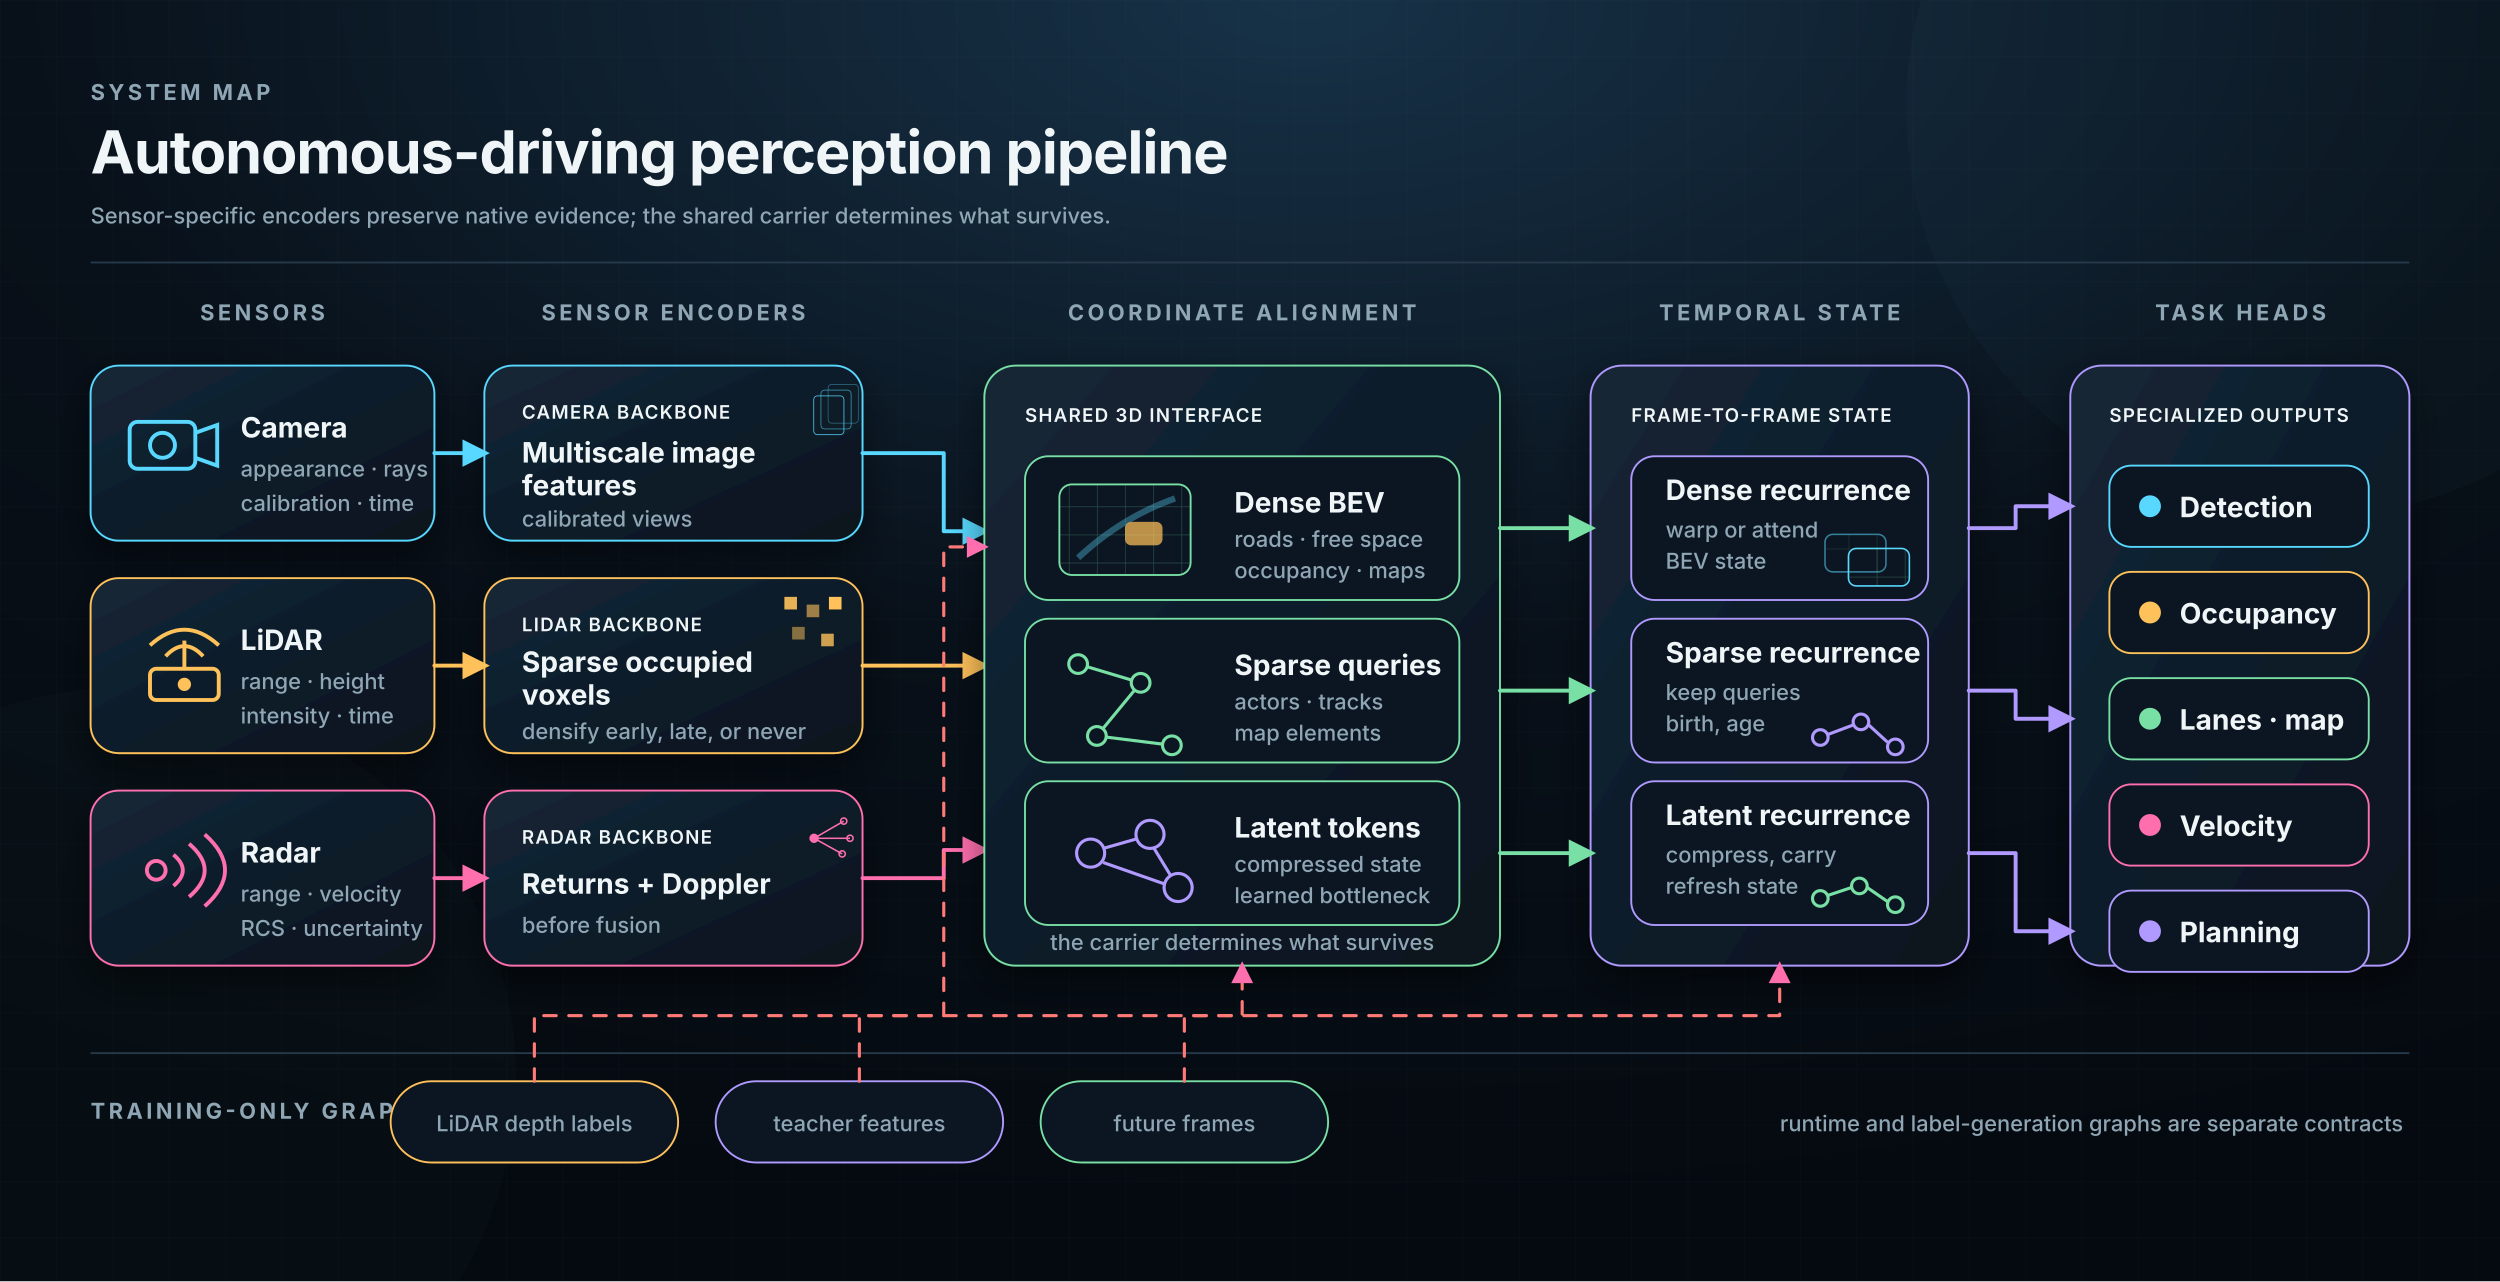
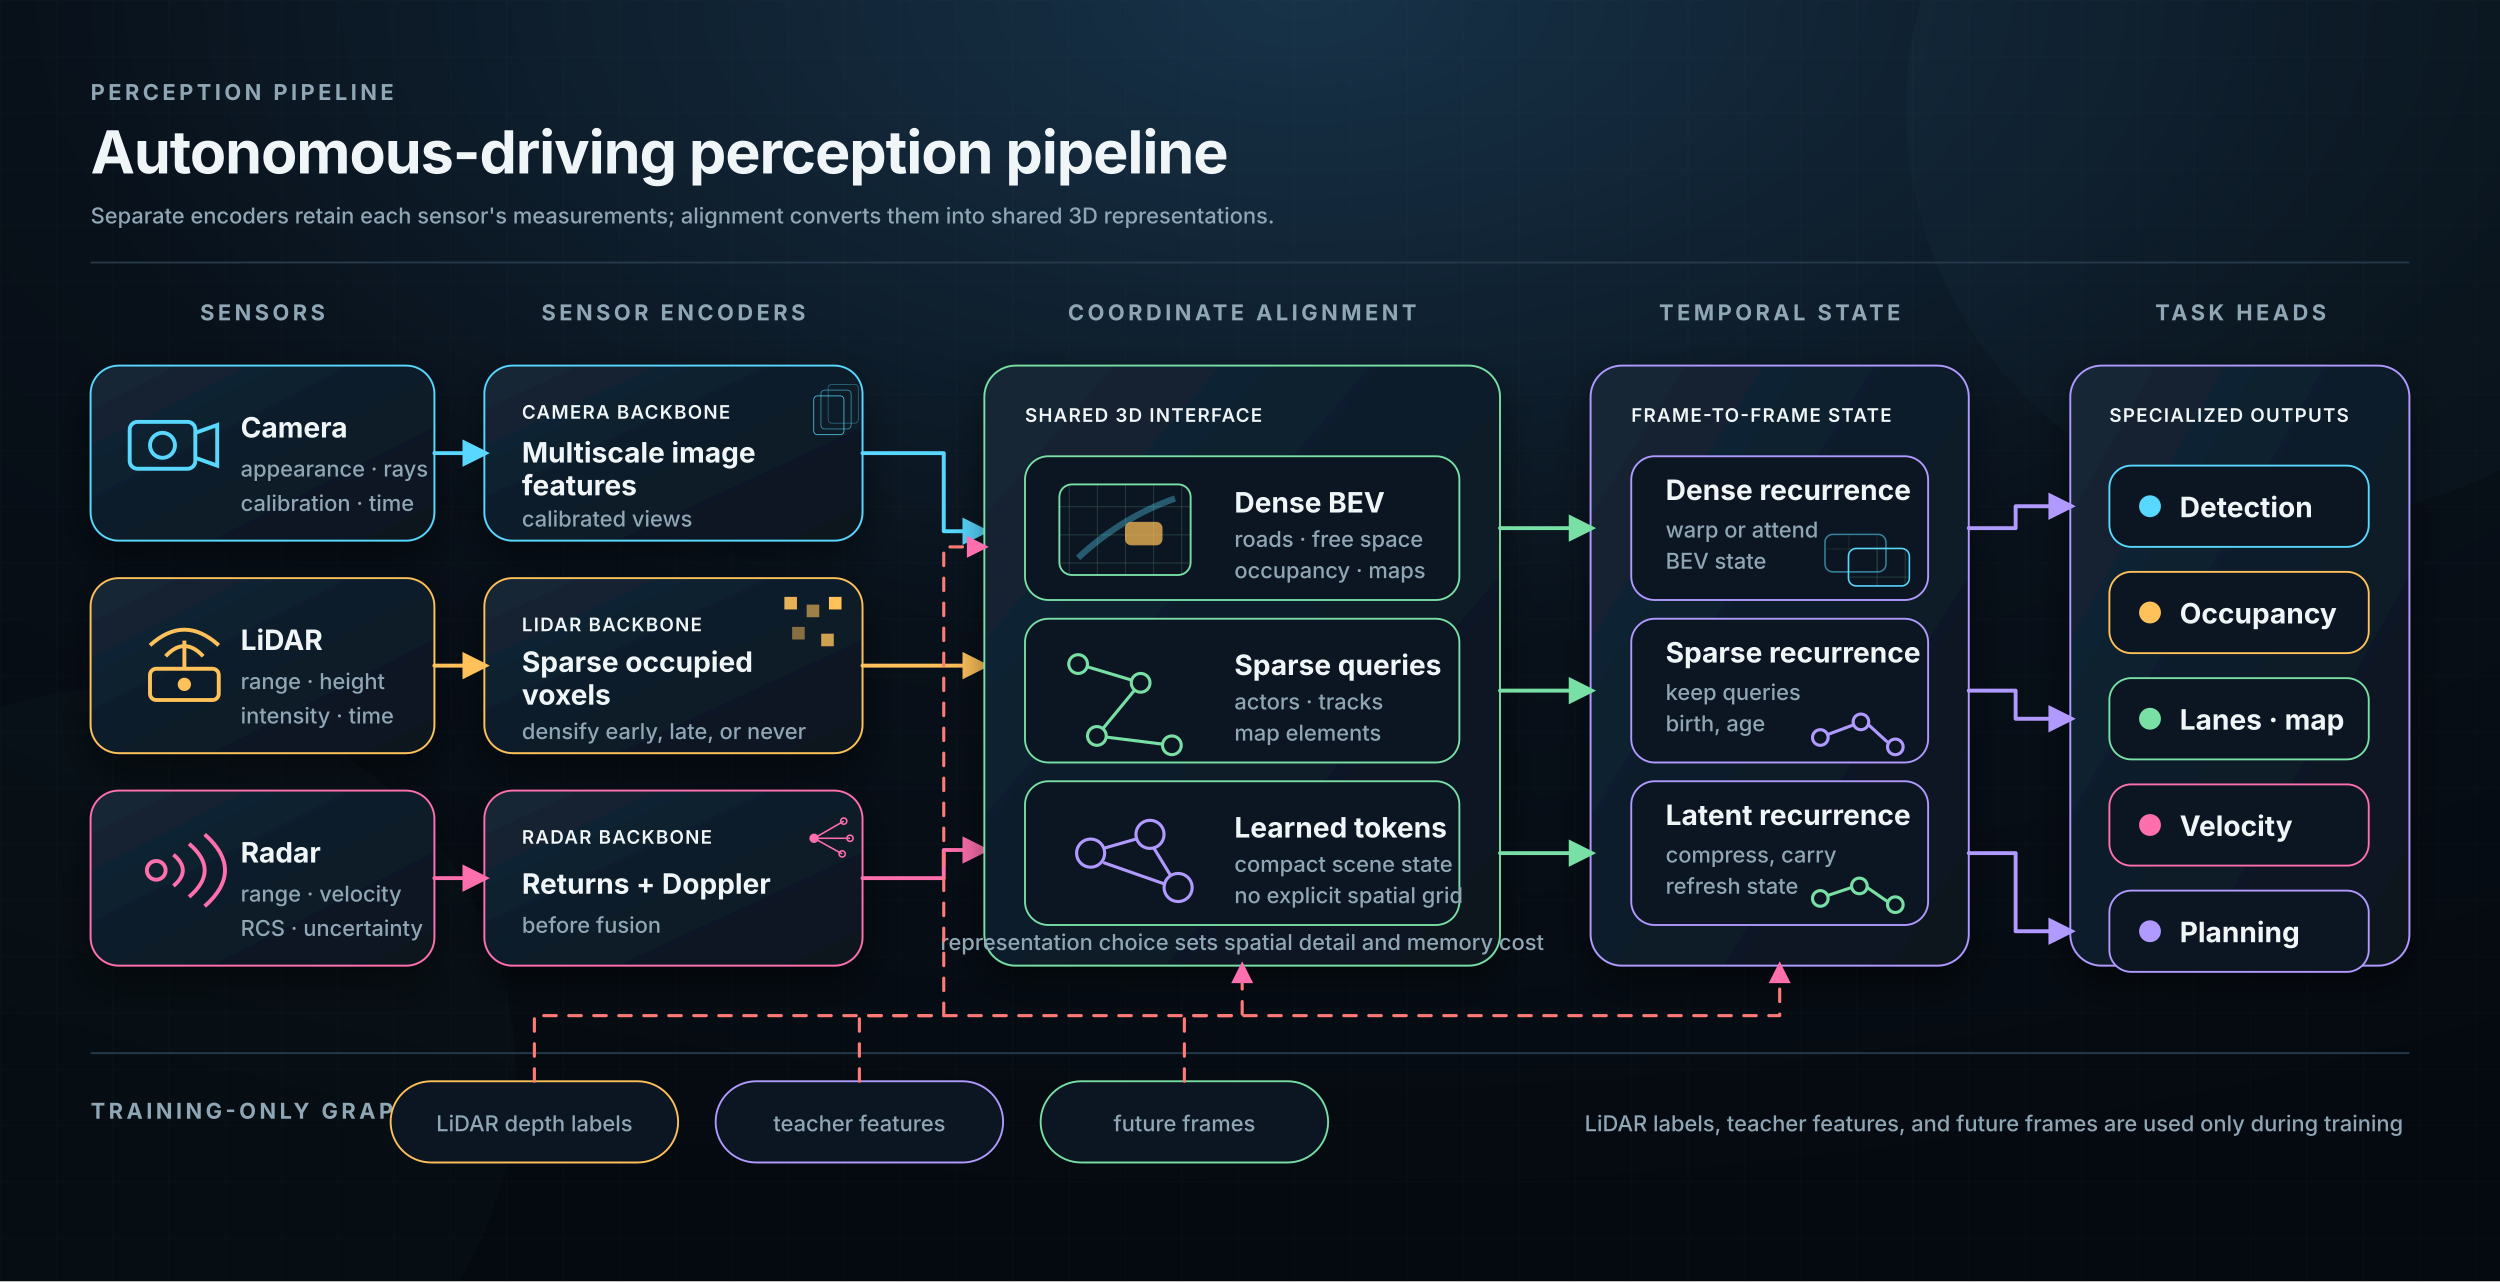
<svg xmlns="http://www.w3.org/2000/svg" width="1600" height="820" viewBox="0 0 1600 820" role="img" aria-labelledby="title desc">
  <defs>
    <radialGradient id="bg" cx="52%" cy="0%" r="96%">
      <stop offset="0%" stop-color="#173248" />
      <stop offset="54%" stop-color="#081019" />
      <stop offset="100%" stop-color="#050a10" />
    </radialGradient>
    <linearGradient id="panel" x1="0" y1="0" x2="1" y2="1">
      <stop offset="0%" stop-color="#142737" />
      <stop offset="55%" stop-color="#0e1c28" />
      <stop offset="100%" stop-color="#09131d" />
    </linearGradient>
    <pattern id="micro" width="36" height="36" patternUnits="userSpaceOnUse">
      <path d="M36 0H0V36" fill="none" stroke="#8cb4c8" stroke-width=".6" opacity=".12" />
    </pattern>
    <pattern id="bev" width="18" height="18" patternUnits="userSpaceOnUse">
      <path d="M18 0H0V18" fill="none" stroke="#78e0a5" stroke-width=".7" opacity=".32" />
    </pattern>
    <filter id="shadow" x="-20%" y="-20%" width="140%" height="150%">
      <feDropShadow dx="0" dy="10" stdDeviation="12" flood-color="#02070c" flood-opacity=".48" />
    </filter>
    <filter id="glow" x="-100%" y="-100%" width="300%" height="300%">
      <feGaussianBlur stdDeviation="7" />
    </filter>
    <marker id="arrow-camera" viewBox="0 0 10 10" refX="8" refY="5" markerWidth="7" markerHeight="7" orient="auto">
      <path d="M0 0 10 5 0 10Z" fill="#58d8ff" />
    </marker>
    <marker id="arrow-lidar" viewBox="0 0 10 10" refX="8" refY="5" markerWidth="7" markerHeight="7" orient="auto">
      <path d="M0 0 10 5 0 10Z" fill="#ffc15a" />
    </marker>
    <marker id="arrow-radar" viewBox="0 0 10 10" refX="8" refY="5" markerWidth="7" markerHeight="7" orient="auto">
      <path d="M0 0 10 5 0 10Z" fill="#ff6fae" />
    </marker>
    <marker id="arrow-metric" viewBox="0 0 10 10" refX="8" refY="5" markerWidth="7" markerHeight="7" orient="auto">
      <path d="M0 0 10 5 0 10Z" fill="#78e0a5" />
    </marker>
    <marker id="arrow-task" viewBox="0 0 10 10" refX="8" refY="5" markerWidth="7" markerHeight="7" orient="auto">
      <path d="M0 0 10 5 0 10Z" fill="#b19aff" />
    </marker>
    <style>
      text{font-family:"SF Pro Display","SF Pro Text",Inter,Arial,sans-serif;fill:#f0f6f8}.title{font-size:38px;font-weight:680;letter-spacing:-.7px}.kicker{font-size:14px;font-weight:650;letter-spacing:2.2px;fill:#8fa6b5}.label{font-size:18px;font-weight:650}.small{font-size:14px;font-weight:520;fill:#8fa6b5}.micro{font-size:12px;font-weight:600;letter-spacing:.8px}.cam{stroke:#58d8ff}.lidar{stroke:#ffc15a}.radar{stroke:#ff6fae}.metric{stroke:#78e0a5}.task{stroke:#b19aff}.flow{fill:none;stroke-width:2.5;stroke-linecap:round;stroke-linejoin:round}.train{fill:none;stroke:#ff7a76;stroke-width:2;stroke-dasharray:8 8;stroke-linecap:round;stroke-linejoin:round}.node{fill:url(#panel);stroke-width:1.2}.chip{fill:#0c1622;stroke-width:1.2}
    </style>
  </defs>
  <rect width="1600" height="820" fill="url(#bg)" />
  <rect width="1600" height="820" fill="url(#micro)" opacity=".32" />
  <circle cx="1480" cy="70" r="260" fill="#58d8ff" opacity=".025" />
  <circle cx="80" cy="690" r="250" fill="#78e0a5" opacity=".02" />
-   <text x="58" y="64" class="kicker" fill="#78e0a5">SYSTEM MAP</text>
+   <text x="58" y="64" class="kicker" fill="#78e0a5">PERCEPTION PIPELINE</text>
  <text x="58" y="111" class="title">Autonomous-driving perception pipeline</text>
-   <text x="58" y="143" class="small">Sensor-specific encoders preserve native evidence; the shared carrier determines what survives.</text>
+   <text x="58" y="143" class="small">Separate encoders retain each sensor's measurements; alignment converts them into shared 3D representations.</text>
  <line x1="58" y1="168" x2="1542" y2="168" stroke="#26394a" stroke-width="1.2" />
  <text x="168" y="205" class="kicker" text-anchor="middle">SENSORS</text>
  <text x="431" y="205" class="kicker" text-anchor="middle">SENSOR ENCODERS</text>
  <text x="795" y="205" class="kicker" text-anchor="middle">COORDINATE ALIGNMENT</text>
  <text x="1139" y="205" class="kicker" text-anchor="middle">TEMPORAL STATE</text>
  <text x="1434" y="205" class="kicker" text-anchor="middle">TASK HEADS</text>
  <g filter="url(#shadow)">
    <rect x="58" y="234" width="220" height="112" rx="18" class="node cam" />
    <rect x="58" y="370" width="220" height="112" rx="18" class="node lidar" />
    <rect x="58" y="506" width="220" height="112" rx="18" class="node radar" />
  </g>
  <g transform="translate(83 263)" fill="none" stroke="#58d8ff" stroke-width="2.5">
    <rect x="0" y="7" width="42" height="30" rx="5" />
    <circle cx="21" cy="22" r="8" />
    <path d="M42 14 56 9v26l-14-5" />
  </g>
  <text x="154" y="280" class="label">Camera</text>
  <text x="154" y="305" class="small">appearance · rays</text>
  <text x="154" y="327" class="small">calibration · time</text>
  <g transform="translate(84 397)" fill="none" stroke="#ffc15a" stroke-width="2.5">
    <rect x="12" y="31" width="44" height="20" rx="4" />
    <path d="M34 31V13M22 23Q34 10 46 23M12 16Q34-4 56 16" />
    <circle cx="34" cy="41" r="3" fill="#ffc15a" />
  </g>
  <text x="154" y="416" class="label">LiDAR</text>
  <text x="154" y="441" class="small">range · height</text>
  <text x="154" y="463" class="small">intensity · time</text>
  <g transform="translate(88 534)" fill="none" stroke="#ff6fae" stroke-width="2.5">
    <circle cx="12" cy="23" r="6" />
    <path d="M23 13Q35 23 23 33M33 6Q53 23 33 40M43 0Q69 23 43 46" />
  </g>
  <text x="154" y="552" class="label">Radar</text>
  <text x="154" y="577" class="small">range · velocity</text>
  <text x="154" y="599" class="small">RCS · uncertainty</text>
  <g filter="url(#shadow)">
    <rect x="310" y="234" width="242" height="112" rx="18" class="node cam" />
    <rect x="310" y="370" width="242" height="112" rx="18" class="node lidar" />
    <rect x="310" y="506" width="242" height="112" rx="18" class="node radar" />
  </g>
  <text x="334" y="268" class="micro" fill="#58d8ff">CAMERA BACKBONE</text>
  <text x="334" y="296" class="label">Multiscale image</text>
  <text x="334" y="317" class="label">features</text>
  <text x="334" y="337" class="small">calibrated views</text>
  <g transform="translate(530 246) scale(.46)" fill="none" stroke="#58d8ff">
    <rect width="42" height="54" rx="5" opacity=".45" />
    <rect x="-10" y="8" width="42" height="54" rx="5" opacity=".7" />
    <rect x="-20" y="16" width="42" height="54" rx="5" />
  </g>
  <text x="334" y="404" class="micro" fill="#ffc15a">LIDAR BACKBONE</text>
  <text x="334" y="430" class="label">Sparse occupied</text>
  <text x="334" y="451" class="label">voxels</text>
  <text x="334" y="473" class="small">densify early, late, or never</text>
  <g transform="translate(502 382) scale(.62)" fill="#ffc15a">
    <rect width="13" height="13" opacity=".9" />
    <rect x="23" y="8" width="13" height="13" opacity=".6" />
    <rect x="46" y="0" width="13" height="13" />
    <rect x="8" y="31" width="13" height="13" opacity=".5" />
    <rect x="38" y="38" width="13" height="13" opacity=".8" />
  </g>
  <text x="334" y="540" class="micro" fill="#ff6fae">RADAR BACKBONE</text>
  <text x="334" y="572" class="label">Returns + Doppler</text>
  <text x="334" y="597" class="small">before fusion</text>
  <g transform="translate(513 519) scale(.50)" fill="none" stroke="#ff6fae" stroke-width="2">
    <circle cx="16" cy="35" r="5" fill="#ff6fae" />
    <path d="M16 35 54 13M16 35 62 35M16 35 52 55" />
    <circle cx="54" cy="13" r="4" />
    <circle cx="62" cy="35" r="4" />
    <circle cx="52" cy="55" r="4" />
  </g>
  <path d="M278 290H310" class="flow cam" marker-end="url(#arrow-camera)" />
  <path d="M278 426H310" class="flow lidar" marker-end="url(#arrow-lidar)" />
  <path d="M278 562H310" class="flow radar" marker-end="url(#arrow-radar)" />
  <path d="M552 290H604V340H630" class="flow cam" marker-end="url(#arrow-camera)" />
  <path d="M552 426H630" class="flow lidar" marker-end="url(#arrow-lidar)" />
  <path d="M552 562H604V544H630" class="flow radar" marker-end="url(#arrow-radar)" />
  <g filter="url(#shadow)">
    <rect x="630" y="234" width="330" height="384" rx="20" class="node metric" />
  </g>
  <text x="656" y="270" class="micro" fill="#78e0a5">SHARED 3D INTERFACE</text>
  <rect x="656" y="292" width="278" height="92" rx="15" class="chip metric" />
  <rect x="678" y="310" width="84" height="58" rx="8" fill="url(#bev)" stroke="#78e0a5" stroke-width="1.2" />
  <path d="M690 357Q718 331 752 319" fill="none" stroke="#58d8ff" stroke-width="4" opacity=".35" />
  <rect x="720" y="334" width="24" height="15" rx="4" fill="#ffc15a" opacity=".72" />
  <text x="790" y="328" class="label">Dense BEV</text>
  <text x="790" y="350" class="small">roads · free space</text>
  <text x="790" y="370" class="small">occupancy · maps</text>
  <rect x="656" y="396" width="278" height="92" rx="15" class="chip metric" />
  <g transform="translate(684 417)" fill="none" stroke="#78e0a5" stroke-width="2">
    <path d="M6 8 46 20 18 54 66 60" />
    <circle cx="6" cy="8" r="6" fill="#0c1622" />
    <circle cx="46" cy="20" r="6" fill="#0c1622" />
    <circle cx="18" cy="54" r="6" fill="#0c1622" />
    <circle cx="66" cy="60" r="6" fill="#0c1622" />
  </g>
  <text x="790" y="432" class="label">Sparse queries</text>
  <text x="790" y="454" class="small">actors · tracks</text>
  <text x="790" y="474" class="small">map elements</text>
  <rect x="656" y="500" width="278" height="92" rx="15" class="chip metric" />
  <g transform="translate(684 526)" fill="none" stroke="#b19aff" stroke-width="2">
    <circle cx="14" cy="20" r="9" fill="#0c1622" />
    <circle cx="52" cy="8" r="9" fill="#0c1622" />
    <circle cx="70" cy="42" r="9" fill="#0c1622" />
    <path d="M22 17 43 11M54 16 65 34M22 26 62 40" />
  </g>
-   <text x="790" y="536" class="label">Latent tokens</text>
-   <text x="790" y="558" class="small">compressed state</text>
-   <text x="790" y="578" class="small">learned bottleneck</text>
-   <text x="795" y="608" class="small" text-anchor="middle">the carrier determines what survives</text>
+   <text x="790" y="536" class="label">Learned tokens</text>
+   <text x="790" y="558" class="small">compact scene state</text>
+   <text x="790" y="578" class="small">no explicit spatial grid</text>
+   <text x="795" y="608" class="small" text-anchor="middle">representation choice sets spatial detail and memory cost</text>
  <g filter="url(#shadow)">
    <rect x="1018" y="234" width="242" height="384" rx="20" class="node task" />
  </g>
  <text x="1044" y="270" class="micro" fill="#b19aff">FRAME-TO-FRAME STATE</text>
  <rect x="1044" y="292" width="190" height="92" rx="15" class="chip task" />
  <text x="1066" y="320" class="label">Dense recurrence</text>
  <text x="1066" y="344" class="small">warp or attend</text>
  <text x="1066" y="364" class="small">BEV state</text>
  <g transform="translate(1183 351)">
    <rect x="0" y="0" width="39" height="24" rx="5" fill="url(#bev)" stroke="#58d8ff" />
    <rect x="-15" y="-9" width="39" height="24" rx="5" fill="url(#bev)" stroke="#58d8ff" opacity=".55" />
  </g>
  <rect x="1044" y="396" width="190" height="92" rx="15" class="chip task" />
  <text x="1066" y="424" class="label">Sparse recurrence</text>
  <text x="1066" y="448" class="small">keep queries</text>
  <text x="1066" y="468" class="small">birth, age</text>
  <g transform="translate(1165 472)" fill="none" stroke="#b19aff" stroke-width="2">
    <circle cx="0" cy="0" r="5" />
    <circle cx="26" cy="-10" r="5" />
    <circle cx="48" cy="6" r="5" />
    <path d="M5-2 21-8M31-8 43 3" />
  </g>
  <rect x="1044" y="500" width="190" height="92" rx="15" class="chip task" />
  <text x="1066" y="528" class="label">Latent recurrence</text>
  <text x="1066" y="552" class="small">compress, carry</text>
  <text x="1066" y="572" class="small">refresh state</text>
  <g transform="translate(1165 575)" fill="none" stroke="#78e0a5" stroke-width="2">
    <circle cx="0" cy="0" r="5" />
    <circle cx="25" cy="-8" r="5" />
    <circle cx="48" cy="4" r="5" />
    <path d="M5-2 20-7M30-7 43 2" />
  </g>
  <path d="M960 338H990V338H1018" class="flow metric" marker-end="url(#arrow-metric)" />
  <path d="M960 442H990V442H1018" class="flow metric" marker-end="url(#arrow-metric)" />
  <path d="M960 546H990V546H1018" class="flow metric" marker-end="url(#arrow-metric)" />
  <g filter="url(#shadow)">
    <rect x="1325" y="234" width="217" height="384" rx="20" class="node task" />
  </g>
  <text x="1350" y="270" class="micro" fill="#b19aff">SPECIALIZED OUTPUTS</text>
  <g>
    <rect x="1350" y="298" width="166" height="52" rx="14" class="chip cam" />
    <circle cx="1376" cy="324" r="7" fill="#58d8ff" />
    <text x="1395" y="331" class="label">Detection</text>
    <rect x="1350" y="366" width="166" height="52" rx="14" class="chip lidar" />
    <circle cx="1376" cy="392" r="7" fill="#ffc15a" />
    <text x="1395" y="399" class="label">Occupancy</text>
    <rect x="1350" y="434" width="166" height="52" rx="14" class="chip metric" />
    <circle cx="1376" cy="460" r="7" fill="#78e0a5" />
    <text x="1395" y="467" class="label">Lanes · map</text>
    <rect x="1350" y="502" width="166" height="52" rx="14" class="chip radar" />
    <circle cx="1376" cy="528" r="7" fill="#ff6fae" />
    <text x="1395" y="535" class="label">Velocity</text>
    <rect x="1350" y="570" width="166" height="52" rx="14" class="chip task" />
    <circle cx="1376" cy="596" r="7" fill="#b19aff" />
    <text x="1395" y="603" class="label">Planning</text>
  </g>
  <path d="M1260 338H1290V324H1325" class="flow task" marker-end="url(#arrow-task)" />
  <path d="M1260 442H1290V460H1325" class="flow task" marker-end="url(#arrow-task)" />
  <path d="M1260 546H1290V596H1325" class="flow task" marker-end="url(#arrow-task)" />
  <line x1="58" y1="674" x2="1542" y2="674" stroke="#26394a" stroke-width="1.2" />
  <text x="58" y="716" class="kicker" fill="#ff7a76">TRAINING-ONLY GRAPH</text>
  <rect x="250" y="692" width="184" height="52" rx="26" class="chip lidar" />
  <text x="342" y="724" class="small" text-anchor="middle" fill="#ffc15a">LiDAR depth labels</text>
  <rect x="458" y="692" width="184" height="52" rx="26" class="chip task" />
  <text x="550" y="724" class="small" text-anchor="middle" fill="#b19aff">teacher features</text>
  <rect x="666" y="692" width="184" height="52" rx="26" class="chip metric" />
  <text x="758" y="724" class="small" text-anchor="middle" fill="#78e0a5">future frames</text>
  <path d="M342 692V650H604V350H630" class="train" marker-end="url(#arrow-radar)" />
  <path d="M550 692V650H795V618" class="train" marker-end="url(#arrow-radar)" />
  <path d="M758 692V650H1139V618" class="train" marker-end="url(#arrow-radar)" />
-   <text x="1538" y="724" class="small" text-anchor="end">runtime and label-generation graphs are separate contracts</text>
+   <text x="1538" y="724" class="small" text-anchor="end">LiDAR labels, teacher features, and future frames are used only during training</text>
</svg>
